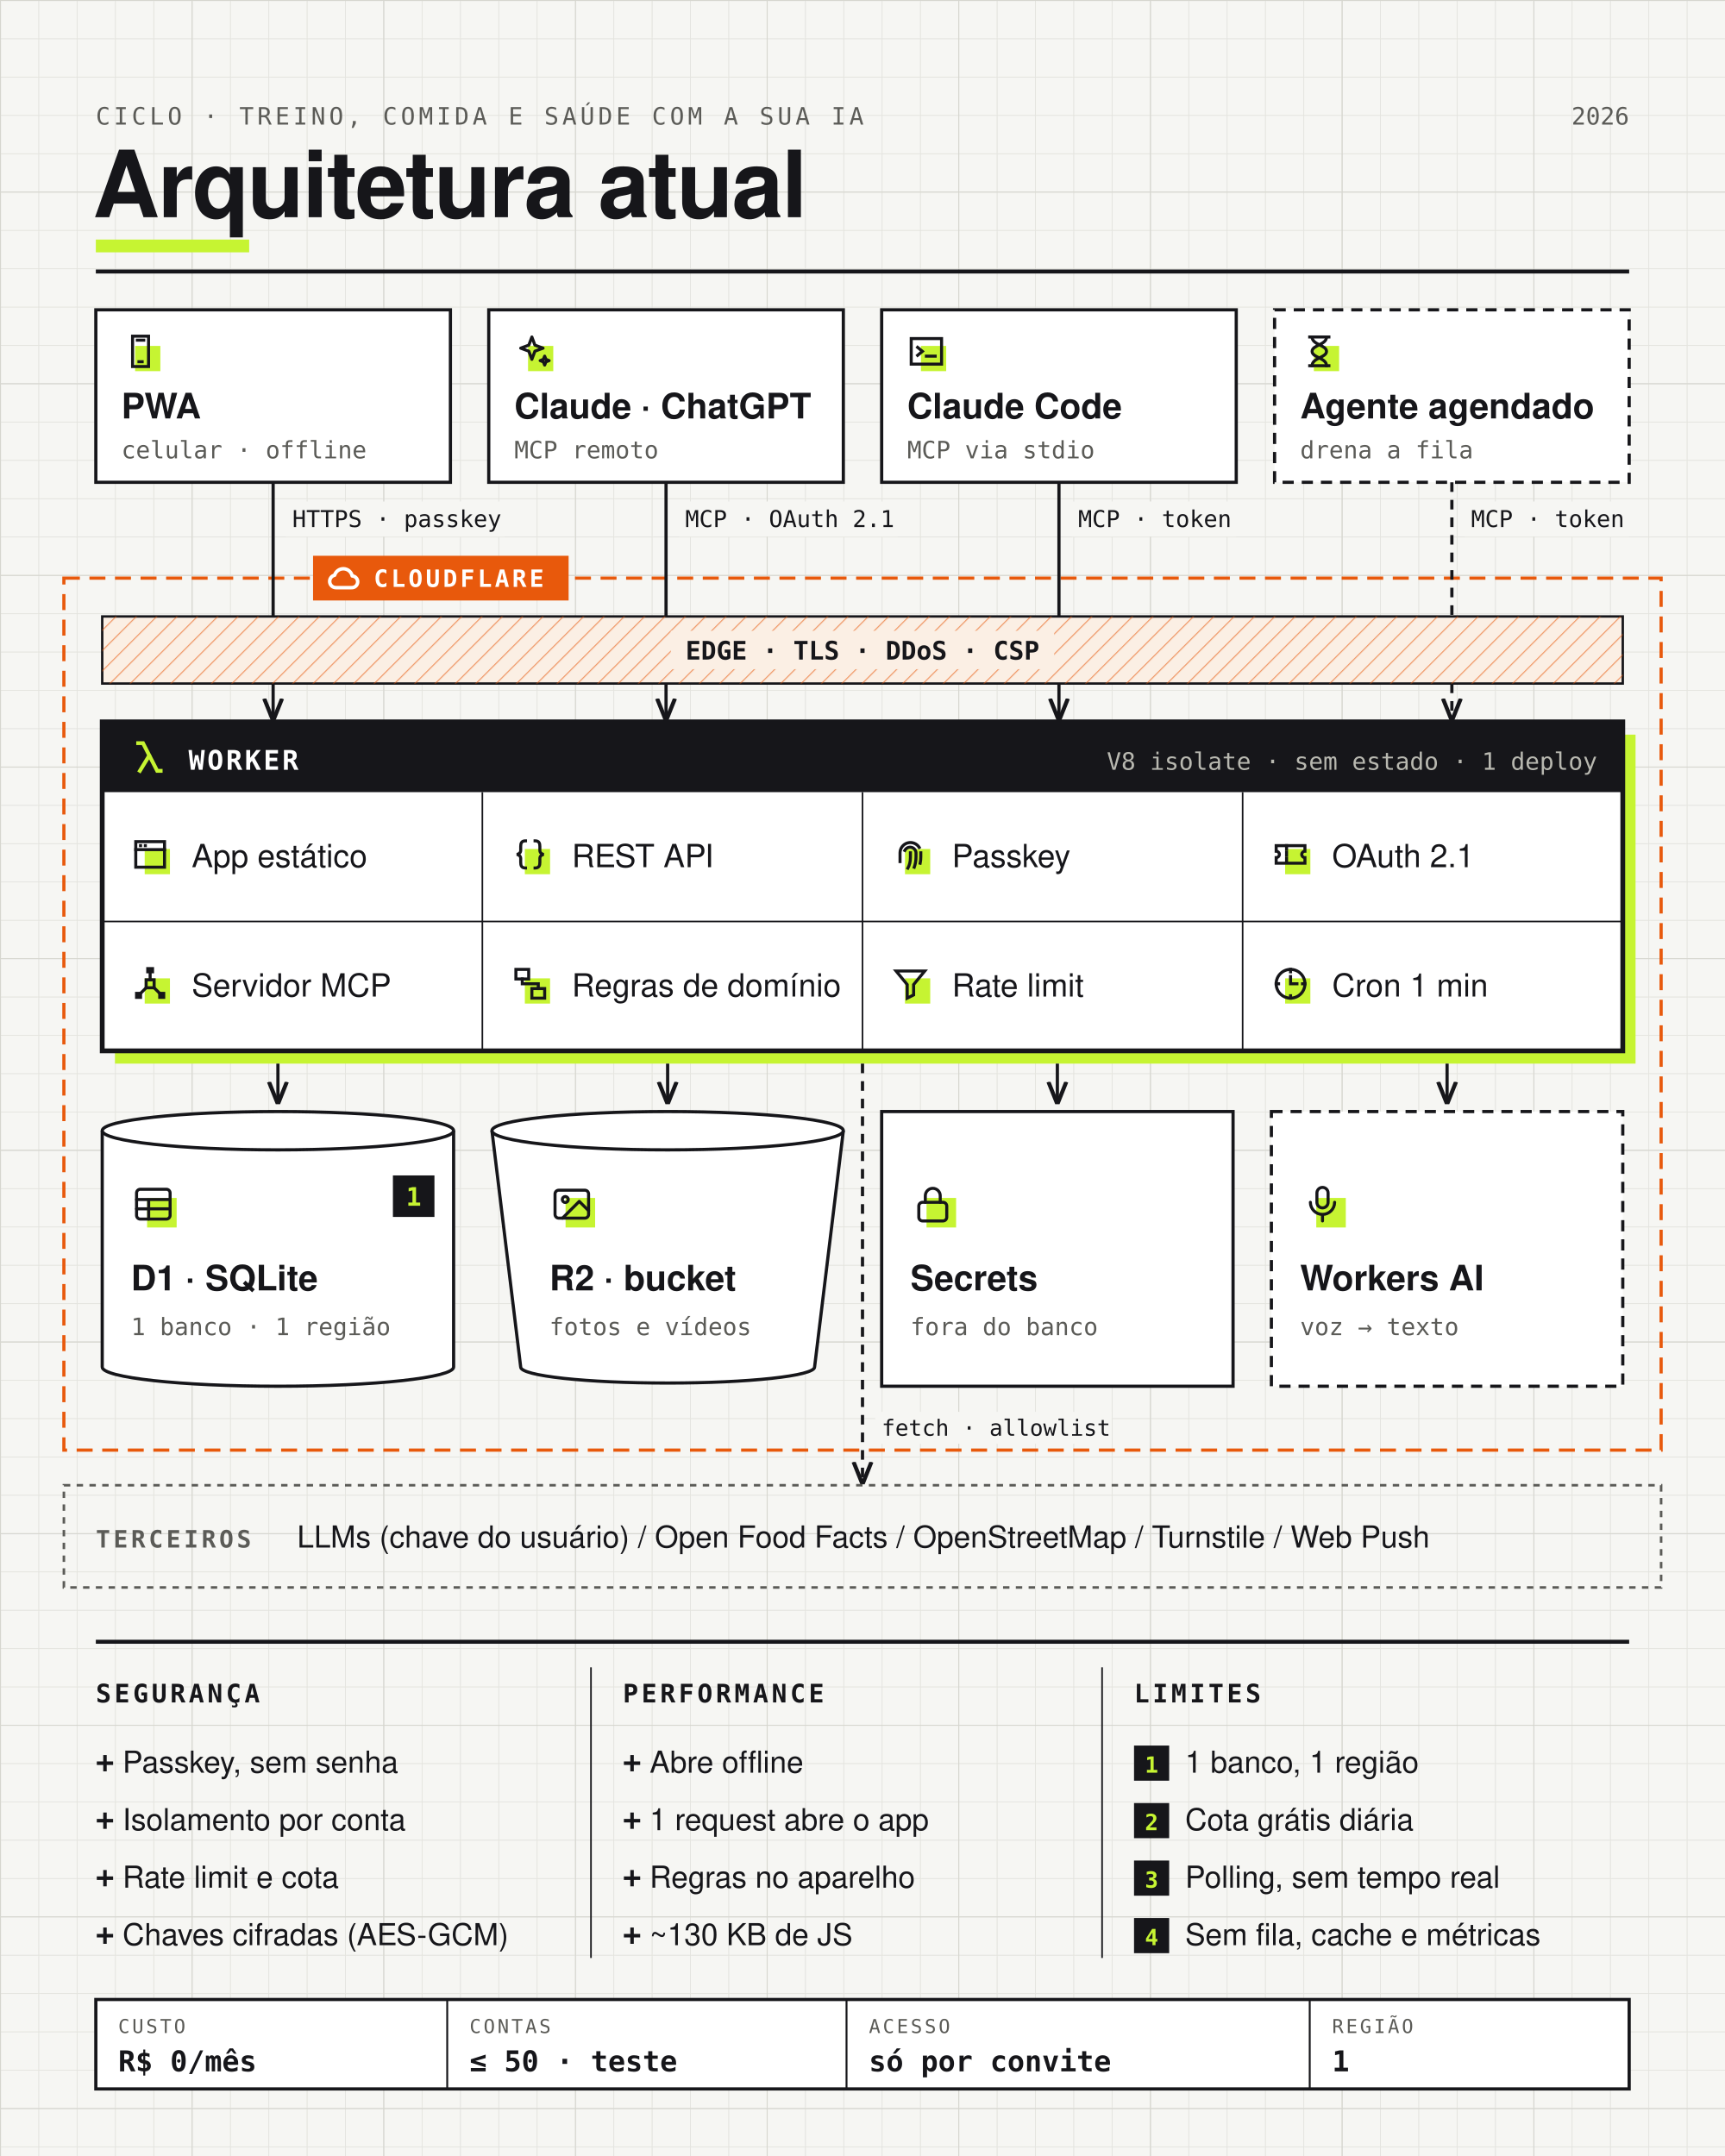
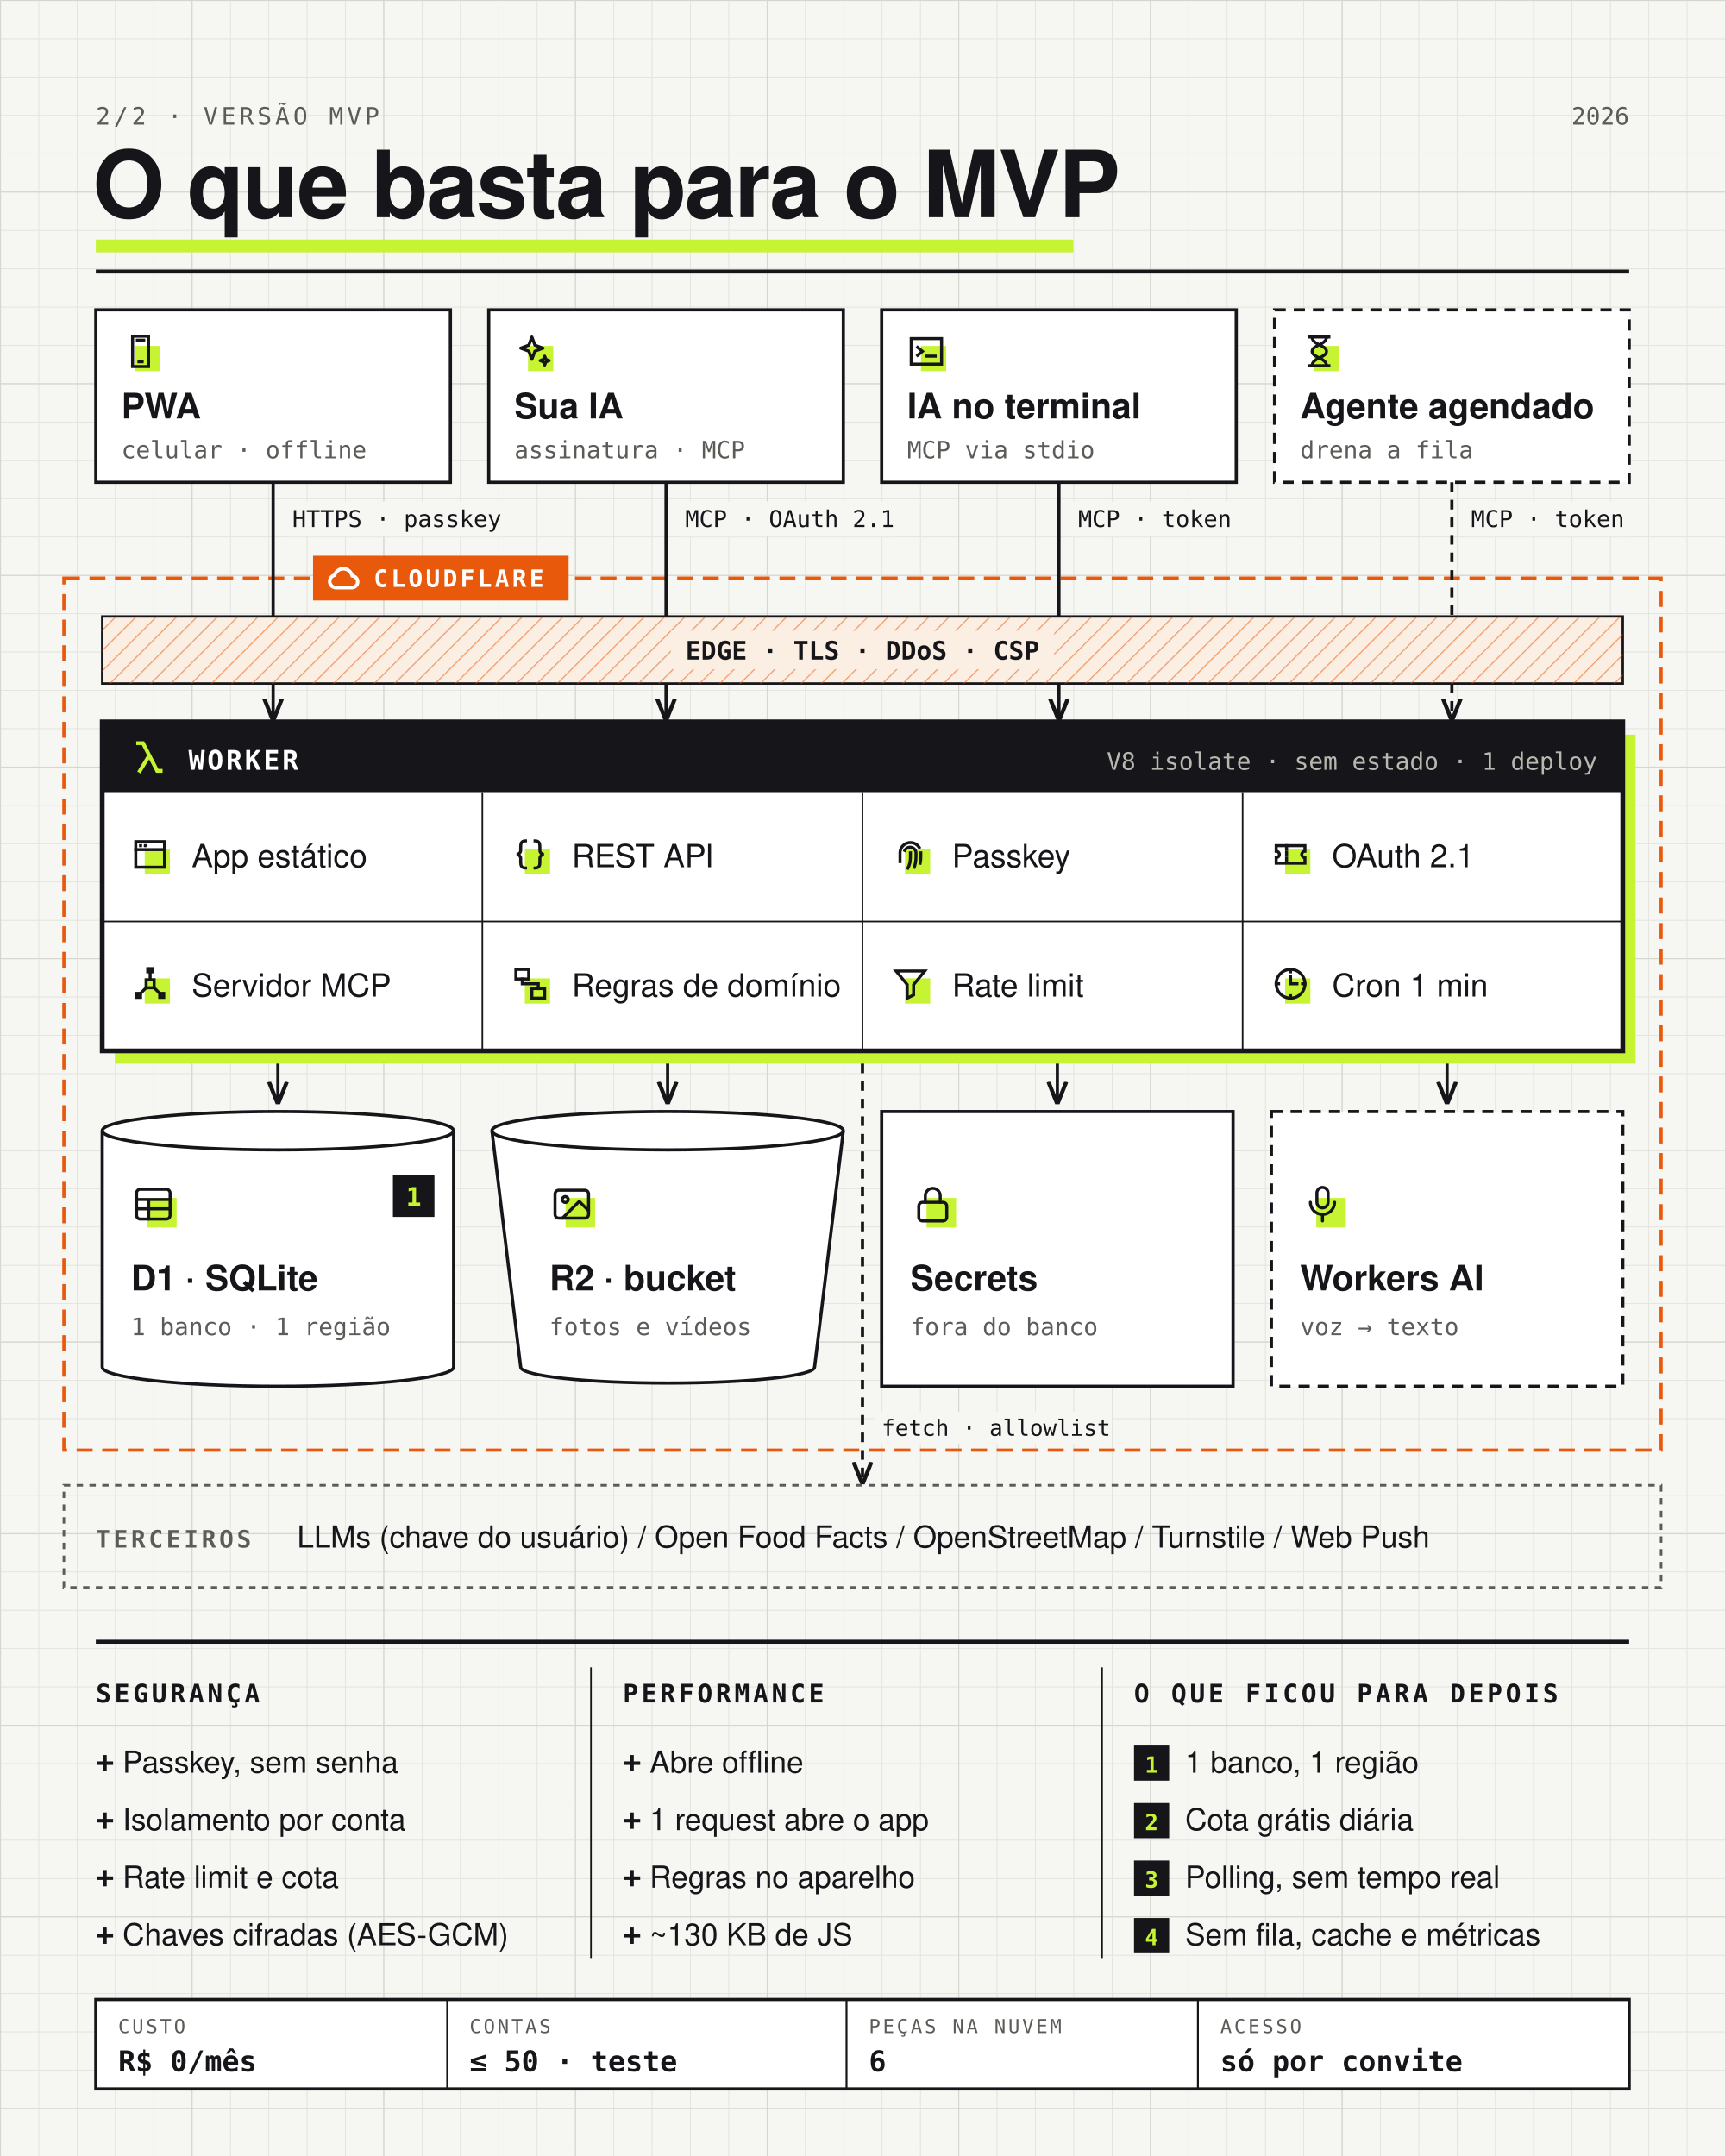
<svg xmlns="http://www.w3.org/2000/svg" viewBox="0 0 1080 1350" width="1080" height="1350" font-family="'IBM Plex Sans', -apple-system, Helvetica, Arial, sans-serif">
  <defs>
    <pattern id="g" width="24" height="24" patternUnits="userSpaceOnUse">
      <path d="M24 0H0V24" fill="none" stroke="#E4E4DE" stroke-width="1" />
    </pattern>
    <pattern id="G" width="120" height="120" patternUnits="userSpaceOnUse">
      <path d="M120 0H0V120" fill="none" stroke="#D6D6CF" stroke-width="1.2" />
    </pattern>
    <pattern id="h" width="9" height="9" patternUnits="userSpaceOnUse" patternTransform="rotate(45)">
      <path d="M0 0V9" stroke="#E8590C" stroke-width="1.4" opacity=".55" />
    </pattern>
    <marker id="ar" viewBox="0 0 10 10" refX="9" refY="5" markerWidth="7" markerHeight="7" orient="auto">
      <path d="M0 1 L10 5 L0 9" fill="none" stroke="#16161A" stroke-width="1.8" />
    </marker>
  </defs>
  <rect width="1080" height="1350" fill="#F6F6F3" />
  <rect width="1080" height="1350" fill="url(#g)" />
  <rect width="1080" height="1350" fill="url(#G)" />
-   <text x="60" y="78" font-family="'IBM Plex Mono', ui-monospace, Menlo, monospace" font-size="15" letter-spacing="2.2" fill="#5B5B57">CICLO · TREINO, COMIDA E SAÚDE COM A SUA IA</text>
-   <text x="58" y="136" font-size="58" font-weight="600" fill="#16161A" letter-spacing="-1">Arquitetura atual</text>
-   <rect x="60" y="150" width="96" height="8" fill="#C6F432" />
+   <text x="60" y="78" font-family="'IBM Plex Mono', ui-monospace, Menlo, monospace" font-size="15" letter-spacing="2.2" fill="#5B5B57">2/2 · VERSÃO MVP</text>
+   <text x="58" y="136" font-size="58" font-weight="600" fill="#16161A" letter-spacing="-1" textLength="614.7" lengthAdjust="spacing">O que basta para o MVP</text>
+   <rect x="60" y="150" width="612" height="8" fill="#C6F432" />
  <text x="1020" y="78" text-anchor="end" font-family="'IBM Plex Mono', ui-monospace, Menlo, monospace" font-size="15" fill="#5B5B57">2026</text>
  <path d="M60 170H1020" stroke="#16161A" stroke-width="2.5" />
  <rect x="60" y="194" width="222" height="108" fill="#FFFFFF" stroke="#16161A" stroke-width="2" />
  <rect x="84.6" y="216.6" width="15.8" height="15.8" fill="#C6F432" />
  <g transform="translate(76 208) scale(1)" fill="none" stroke="#16161A" stroke-width="1.90" stroke-linecap="square" stroke-linejoin="miter">
    <path d="M7 2.5h10v19H7z" />
    <path d="M11 18.5h2M10 5h4" />
  </g>
  <text x="76" y="262" font-size="22" font-weight="600" fill="#16161A">PWA</text>
  <text x="76" y="287" font-family="'IBM Plex Mono', ui-monospace, Menlo, monospace" font-size="15" fill="#5B5B57">celular · offline</text>
  <rect x="306" y="194" width="222" height="108" fill="#FFFFFF" stroke="#16161A" stroke-width="2" />
  <rect x="330.6" y="216.6" width="15.8" height="15.8" fill="#C6F432" />
  <g transform="translate(322 208) scale(1)" fill="none" stroke="#16161A" stroke-width="1.90" stroke-linecap="round" stroke-linejoin="round">
    <path d="M11 3l1.9 5.1L18 10l-5.1 1.9L11 17l-1.9-5.1L4 10l5.1-1.9z" />
    <path d="M19 15l.8 2 2 .8-2 .8-.8 2-.8-2-2-.8 2-.8z" />
  </g>
-   <text x="322" y="262" font-size="22" font-weight="600" fill="#16161A">Claude · ChatGPT</text>
-   <text x="322" y="287" font-family="'IBM Plex Mono', ui-monospace, Menlo, monospace" font-size="15" fill="#5B5B57">MCP remoto</text>
+   <text x="322" y="262" font-size="22" font-weight="600" fill="#16161A">Sua IA</text>
+   <text x="322" y="287" font-family="'IBM Plex Mono', ui-monospace, Menlo, monospace" font-size="15" fill="#5B5B57">assinatura · MCP</text>
  <rect x="552" y="194" width="222" height="108" fill="#FFFFFF" stroke="#16161A" stroke-width="2" />
  <rect x="576.6" y="216.6" width="15.8" height="15.8" fill="#C6F432" />
  <g transform="translate(568 208) scale(1)" fill="none" stroke="#16161A" stroke-width="1.90" stroke-linecap="square" stroke-linejoin="miter">
    <path d="M2.5 4h19v16h-19z" />
    <path d="M6.5 9.5l3 2.5-3 2.5M12 15h5.5" />
  </g>
-   <text x="568" y="262" font-size="22" font-weight="600" fill="#16161A">Claude Code</text>
+   <text x="568" y="262" font-size="22" font-weight="600" fill="#16161A">IA no terminal</text>
  <text x="568" y="287" font-family="'IBM Plex Mono', ui-monospace, Menlo, monospace" font-size="15" fill="#5B5B57">MCP via stdio</text>
  <rect x="798" y="194" width="222" height="108" fill="#FFFFFF" stroke="#16161A" stroke-width="2" stroke-dasharray="7 5" />
  <rect x="822.6" y="216.6" width="15.8" height="15.8" fill="#C6F432" />
  <g transform="translate(814 208) scale(1)" fill="none" stroke="#16161A" stroke-width="1.90" stroke-linecap="square" stroke-linejoin="miter">
    <path d="M6 3h12M6 21h12" />
    <path d="M7.5 3c0 5 9 5 9 9s-9 4-9 9M16.5 3c0 5-9 5-9 9s9 4 9 9" />
  </g>
  <text x="814" y="262" font-size="22" font-weight="600" fill="#16161A">Agente agendado</text>
  <text x="814" y="287" font-family="'IBM Plex Mono', ui-monospace, Menlo, monospace" font-size="15" fill="#5B5B57">drena a fila</text>
  <rect x="40" y="362" width="1000" height="546" fill="none" stroke="#E8590C" stroke-width="2" stroke-dasharray="10 6" />
  <rect x="196" y="348" width="160" height="28" fill="#E8590C" />
  <g transform="translate(204 351) scale(0.9167)" fill="none" stroke="#FFFFFF" stroke-width="2.40" stroke-linecap="round" stroke-linejoin="round">
    <path d="M7 18.5h10.5a4 4 0 0 0 .5-8A6.2 6.2 0 0 0 6 10a4.3 4.3 0 0 0 1 8.5z" />
  </g>
  <text x="234" y="367.5" font-family="'IBM Plex Mono', ui-monospace, Menlo, monospace" font-size="15" font-weight="700" letter-spacing="1.8" fill="#FFFFFF">CLOUDFLARE</text>
  <path d="M171.0 302 V386" stroke="#16161A" stroke-width="2" />
  <path d="M171.0 428 V450" stroke="#16161A" stroke-width="2" marker-end="url(#ar)" />
  <rect x="179.0" y="314" width="137" height="22" fill="#F6F6F3" />
  <text x="183.0" y="330" font-family="'IBM Plex Mono', ui-monospace, Menlo, monospace" font-size="14.5" fill="#16161A">HTTPS · passkey</text>
  <path d="M417.0 302 V386" stroke="#16161A" stroke-width="2" />
  <path d="M417.0 428 V450" stroke="#16161A" stroke-width="2" marker-end="url(#ar)" />
  <rect x="425.0" y="314" width="137" height="22" fill="#F6F6F3" />
  <text x="429.0" y="330" font-family="'IBM Plex Mono', ui-monospace, Menlo, monospace" font-size="14.5" fill="#16161A">MCP · OAuth 2.1</text>
  <path d="M663.0 302 V386" stroke="#16161A" stroke-width="2" />
  <path d="M663.0 428 V450" stroke="#16161A" stroke-width="2" marker-end="url(#ar)" />
  <rect x="671.0" y="314" width="103" height="22" fill="#F6F6F3" />
  <text x="675.0" y="330" font-family="'IBM Plex Mono', ui-monospace, Menlo, monospace" font-size="14.5" fill="#16161A">MCP · token</text>
  <path d="M909.0 302 V386" stroke="#16161A" stroke-width="2" stroke-dasharray="6 5" />
  <path d="M909.0 428 V450" stroke="#16161A" stroke-width="2" marker-end="url(#ar)" stroke-dasharray="6 5" />
  <rect x="917.0" y="314" width="103" height="22" fill="#F6F6F3" />
  <text x="921.0" y="330" font-family="'IBM Plex Mono', ui-monospace, Menlo, monospace" font-size="14.5" fill="#16161A">MCP · token</text>
  <rect x="64" y="386" width="952" height="42" fill="#FBEFE4" stroke="#16161A" stroke-width="1.5" />
  <rect x="64" y="386" width="952" height="42" fill="url(#h)" />
  <rect x="420" y="395" width="240" height="24" fill="#FBEFE4" />
  <text x="540" y="413" text-anchor="middle" font-family="'IBM Plex Mono', ui-monospace, Menlo, monospace" font-size="16" font-weight="700" fill="#16161A">EDGE · TLS · DDoS · CSP</text>
  <rect x="72" y="460" width="952" height="206" fill="#C6F432" />
  <rect x="64" y="452" width="952" height="206" fill="#FFFFFF" stroke="#16161A" stroke-width="3" />
  <rect x="64" y="452" width="952" height="44" fill="#16161A" />
  <g transform="translate(80 461) scale(1.0833)" fill="none" stroke="#C6F432" stroke-width="2.22" stroke-linecap="square" stroke-linejoin="miter">
    <path d="M6 4h2.8L17 20h2" />
    <path d="M12.2 11.5 7 20" />
  </g>
  <text x="118" y="482" font-family="'IBM Plex Mono', ui-monospace, Menlo, monospace" font-size="17" font-weight="700" letter-spacing="1.5" fill="#FFFFFF">WORKER</text>
  <text x="1000" y="482" text-anchor="end" font-family="'IBM Plex Mono', ui-monospace, Menlo, monospace" font-size="15" fill="#B8B8B0">V8 isolate · sem estado · 1 deploy</text>
  <rect x="90.6" y="531.6" width="15.8" height="15.8" fill="#C6F432" />
  <g transform="translate(82.0 523) scale(1)" fill="none" stroke="#16161A" stroke-width="1.90" stroke-linecap="square" stroke-linejoin="miter">
    <path d="M3 4h18v16H3z" />
    <path d="M3 9h18M6 6.5h0M9 6.5h0" />
  </g>
  <text x="120.0" y="543" font-size="20" font-weight="500" fill="#16161A">App estático</text>
  <path d="M302.0 496 V577" stroke="#16161A" stroke-width="1" />
  <rect x="328.6" y="531.6" width="15.8" height="15.8" fill="#C6F432" />
  <g transform="translate(320.0 523) scale(1)" fill="none" stroke="#16161A" stroke-width="1.90" stroke-linecap="square" stroke-linejoin="miter">
    <path d="M9 3.5C6.5 3.5 6 5 6 7v2.5c0 1.3-1 2.3-2.5 2.5 1.5.2 2.5 1.2 2.5 2.5V17c0 2 .5 3.5 3 3.5" />
    <path d="M15 3.5c2.5 0 3 1.5 3 3.5v2.5c0 1.3 1 2.3 2.5 2.5-1.5.2-2.5 1.2-2.5 2.5V17c0 2-.5 3.5-3 3.5" />
  </g>
  <text x="358.0" y="543" font-size="20" font-weight="500" fill="#16161A">REST API</text>
  <path d="M540.0 496 V577" stroke="#16161A" stroke-width="1" />
  <rect x="566.6" y="531.6" width="15.8" height="15.8" fill="#C6F432" />
  <g transform="translate(558.0 523) scale(1)" fill="none" stroke="#16161A" stroke-width="1.90" stroke-linecap="square" stroke-linejoin="miter">
    <path d="M12 11v3c0 2.6-.6 4.8-1.6 6.6" />
    <path d="M8.5 9.5A3.7 3.7 0 0 1 15.5 11v2.5c0 2.4-.4 4.6-1.1 6.5" />
    <path d="M5.5 16.5V11a6.5 6.5 0 0 1 12-3.4" />
    <path d="M18.5 11v2.5c0 1.4-.1 2.7-.4 4" />
  </g>
  <text x="596.0" y="543" font-size="20" font-weight="500" fill="#16161A">Passkey</text>
  <path d="M778.0 496 V577" stroke="#16161A" stroke-width="1" />
  <rect x="804.6" y="531.6" width="15.8" height="15.8" fill="#C6F432" />
  <g transform="translate(796.0 523) scale(1)" fill="none" stroke="#16161A" stroke-width="1.90" stroke-linecap="square" stroke-linejoin="miter">
    <path d="M3 6.5h18V10a2 2 0 0 0 0 4v3.5H3V14a2 2 0 0 0 0-4z" />
    <path d="M9.5 6.5v11" stroke-dasharray="2 2" />
  </g>
  <text x="834.0" y="543" font-size="20" font-weight="500" fill="#16161A">OAuth 2.1</text>
  <rect x="90.6" y="612.6" width="15.8" height="15.8" fill="#C6F432" />
  <g transform="translate(82.0 604) scale(1)" fill="none" stroke="#16161A" stroke-width="1.90" stroke-linecap="square" stroke-linejoin="miter">
    <path d="M9.5 9.5h5v5h-5z" />
    <path d="M12 9.5V4M9.5 14.5 5 19M14.5 14.5 19 19" />
    <path d="M10.5 2.5h3v2h-3zM3.5 18h2.5v2.5H3.5zM18 18h2.5v2.5H18z" />
  </g>
  <text x="120.0" y="624" font-size="20" font-weight="500" fill="#16161A">Servidor MCP</text>
  <path d="M302.0 577 V658" stroke="#16161A" stroke-width="1" />
  <rect x="328.6" y="612.6" width="15.8" height="15.8" fill="#C6F432" />
  <g transform="translate(320.0 604) scale(1)" fill="none" stroke="#16161A" stroke-width="1.90" stroke-linecap="square" stroke-linejoin="miter">
    <path d="M3 3h8v6H3zM13 15h8v6h-8z" />
    <path d="M7 9v3h10v3" />
  </g>
  <text x="358.0" y="624" font-size="20" font-weight="500" fill="#16161A">Regras de domínio</text>
  <path d="M540.0 577 V658" stroke="#16161A" stroke-width="1" />
  <rect x="566.6" y="612.6" width="15.8" height="15.8" fill="#C6F432" />
  <g transform="translate(558.0 604) scale(1)" fill="none" stroke="#16161A" stroke-width="1.90" stroke-linecap="square" stroke-linejoin="miter">
    <path d="M3 4h18l-7 8.5V19l-4 2v-8.5z" />
  </g>
  <text x="596.0" y="624" font-size="20" font-weight="500" fill="#16161A">Rate limit</text>
  <path d="M778.0 577 V658" stroke="#16161A" stroke-width="1" />
  <rect x="804.6" y="612.6" width="15.8" height="15.8" fill="#C6F432" />
  <g transform="translate(796.0 604) scale(1)" fill="none" stroke="#16161A" stroke-width="1.90" stroke-linecap="square" stroke-linejoin="miter">
    <circle cx="12" cy="12" r="9" />
    <path d="M12 7.5V12h4" />
    <path d="M12 3v1.5M21 12h-1.5M12 21v-1.5M3 12h1.5" />
  </g>
  <text x="834.0" y="624" font-size="20" font-weight="500" fill="#16161A">Cron 1 min</text>
  <path d="M64 577 H1016" stroke="#16161A" stroke-width="1" />
  <path d="M174.0 666 V690" stroke="#16161A" stroke-width="2" marker-end="url(#ar)" />
  <path d="M418.0 666 V690" stroke="#16161A" stroke-width="2" marker-end="url(#ar)" />
  <path d="M662.0 666 V690" stroke="#16161A" stroke-width="2" marker-end="url(#ar)" />
  <path d="M906.0 666 V690" stroke="#16161A" stroke-width="2" marker-end="url(#ar)" />
  <path d="M64 708 v148 a110.0 12 0 0 0 220 0 v-148" fill="#FFFFFF" stroke="#16161A" stroke-width="2" />
  <ellipse cx="174.0" cy="708" rx="110.0" ry="12" fill="#FFFFFF" stroke="#16161A" stroke-width="2" />
  <path d="M308 708 L326 856 a92.0 10 0 0 0 184 0 L528 708" fill="#FFFFFF" stroke="#16161A" stroke-width="2" />
  <ellipse cx="418.0" cy="708" rx="110.0" ry="12" fill="#FFFFFF" stroke="#16161A" stroke-width="2" />
  <rect x="552" y="696" width="220" height="172" fill="#FFFFFF" stroke="#16161A" stroke-width="2" />
  <rect x="796" y="696" width="220" height="172" fill="#FFFFFF" stroke="#16161A" stroke-width="2" stroke-dasharray="7 5" />
  <rect x="92.1" y="750.1" width="18.5" height="18.5" fill="#C6F432" />
  <g transform="translate(82 740) scale(1.1667)" fill="none" stroke="#16161A" stroke-width="1.63" stroke-linecap="round" stroke-linejoin="round">
    <rect x="3" y="4" width="18" height="16" rx="2" />
    <path d="M3 9.5h18M3 14.5h18M9.5 9.5V20" />
  </g>
  <text x="82" y="808" font-size="22" font-weight="600" fill="#16161A">D1 · SQLite</text>
  <text x="82" y="836" font-family="'IBM Plex Mono', ui-monospace, Menlo, monospace" font-size="15" fill="#5B5B57">1 banco · 1 região</text>
  <rect x="354.1" y="750.1" width="18.5" height="18.5" fill="#C6F432" />
  <g transform="translate(344 740) scale(1.1667)" fill="none" stroke="#16161A" stroke-width="1.63" stroke-linecap="round" stroke-linejoin="round">
    <rect x="3" y="4.5" width="18" height="15" rx="2" />
    <circle cx="8.5" cy="9.5" r="1.6" />
    <path d="m21 15.5-5-5-9 9" />
  </g>
  <text x="344" y="808" font-size="22" font-weight="600" fill="#16161A">R2 · bucket</text>
  <text x="344" y="836" font-family="'IBM Plex Mono', ui-monospace, Menlo, monospace" font-size="15" fill="#5B5B57">fotos e vídeos</text>
  <rect x="580.1" y="750.1" width="18.5" height="18.5" fill="#C6F432" />
  <g transform="translate(570 740) scale(1.1667)" fill="none" stroke="#16161A" stroke-width="1.63" stroke-linecap="round" stroke-linejoin="round">
    <rect x="4.5" y="11" width="15" height="10" rx="2" />
    <path d="M8 11V7.5a4 4 0 0 1 8 0V11" />
  </g>
  <text x="570" y="808" font-size="22" font-weight="600" fill="#16161A">Secrets</text>
  <text x="570" y="836" font-family="'IBM Plex Mono', ui-monospace, Menlo, monospace" font-size="15" fill="#5B5B57">fora do banco</text>
  <rect x="824.1" y="750.1" width="18.5" height="18.5" fill="#C6F432" />
  <g transform="translate(814 740) scale(1.1667)" fill="none" stroke="#16161A" stroke-width="1.63" stroke-linecap="round" stroke-linejoin="round">
    <rect x="9" y="3" width="6" height="11" rx="3" />
    <path d="M5.5 11a6.5 6.5 0 0 0 13 0M12 17.5V21" />
  </g>
  <text x="814" y="808" font-size="22" font-weight="600" fill="#16161A">Workers AI</text>
  <text x="814" y="836" font-family="'IBM Plex Mono', ui-monospace, Menlo, monospace" font-size="15" fill="#5B5B57">voz → texto</text>
  <rect x="246" y="736" width="26" height="26" fill="#16161A" />
  <text x="259" y="755" text-anchor="middle" font-family="'IBM Plex Mono', ui-monospace, Menlo, monospace" font-size="16" font-weight="700" fill="#C6F432">1</text>
  <path d="M540.0 666 V928" stroke="#16161A" stroke-width="2" stroke-dasharray="6 5" marker-end="url(#ar)" />
  <rect x="548.0" y="884" width="148" height="20" fill="#F6F6F3" />
  <text x="552.0" y="899" font-family="'IBM Plex Mono', ui-monospace, Menlo, monospace" font-size="14" fill="#16161A">fetch · allowlist</text>
  <rect x="40" y="930" width="1000" height="64" fill="none" stroke="#5B5B57" stroke-width="1.6" stroke-dasharray="4 4" />
  <text x="60" y="969" font-family="'IBM Plex Mono', ui-monospace, Menlo, monospace" font-size="15" font-weight="700" letter-spacing="2" fill="#5B5B57">TERCEIROS</text>
  <text x="186" y="969" font-size="19" fill="#16161A">LLMs (chave do usuário) / Open Food Facts / OpenStreetMap / Turnstile / Web Push</text>
  <path d="M60 1028H1020" stroke="#16161A" stroke-width="2.5" />
  <text x="60.0" y="1066" font-family="'IBM Plex Mono', ui-monospace, Menlo, monospace" font-size="16" font-weight="700" letter-spacing="2" fill="#16161A">SEGURANÇA</text>
  <text x="60.0" y="1110" font-size="19" fill="#16161A">
    <tspan font-family="'IBM Plex Mono', ui-monospace, Menlo, monospace" font-weight="700">+</tspan>  Passkey, sem senha</text>
  <text x="60.0" y="1146" font-size="19" fill="#16161A">
    <tspan font-family="'IBM Plex Mono', ui-monospace, Menlo, monospace" font-weight="700">+</tspan>  Isolamento por conta</text>
  <text x="60.0" y="1182" font-size="19" fill="#16161A">
    <tspan font-family="'IBM Plex Mono', ui-monospace, Menlo, monospace" font-weight="700">+</tspan>  Rate limit e cota</text>
  <text x="60.0" y="1218" font-size="19" fill="#16161A">
    <tspan font-family="'IBM Plex Mono', ui-monospace, Menlo, monospace" font-weight="700">+</tspan>  Chaves cifradas (AES-GCM)</text>
  <path d="M370.0 1044 V1226" stroke="#16161A" stroke-width="1" />
  <text x="390.0" y="1066" font-family="'IBM Plex Mono', ui-monospace, Menlo, monospace" font-size="16" font-weight="700" letter-spacing="2" fill="#16161A">PERFORMANCE</text>
  <text x="390.0" y="1110" font-size="19" fill="#16161A">
    <tspan font-family="'IBM Plex Mono', ui-monospace, Menlo, monospace" font-weight="700">+</tspan>  Abre offline</text>
  <text x="390.0" y="1146" font-size="19" fill="#16161A">
    <tspan font-family="'IBM Plex Mono', ui-monospace, Menlo, monospace" font-weight="700">+</tspan>  1 request abre o app</text>
  <text x="390.0" y="1182" font-size="19" fill="#16161A">
    <tspan font-family="'IBM Plex Mono', ui-monospace, Menlo, monospace" font-weight="700">+</tspan>  Regras no aparelho</text>
  <text x="390.0" y="1218" font-size="19" fill="#16161A">
    <tspan font-family="'IBM Plex Mono', ui-monospace, Menlo, monospace" font-weight="700">+</tspan>  ~130 KB de JS</text>
  <path d="M690.0 1044 V1226" stroke="#16161A" stroke-width="1" />
-   <text x="710.0" y="1066" font-family="'IBM Plex Mono', ui-monospace, Menlo, monospace" font-size="16" font-weight="700" letter-spacing="2" fill="#16161A">LIMITES</text>
+   <text x="710.0" y="1066" font-family="'IBM Plex Mono', ui-monospace, Menlo, monospace" font-size="16" font-weight="700" letter-spacing="2" fill="#16161A">O QUE FICOU PARA DEPOIS</text>
  <rect x="710.0" y="1093" width="22" height="22" fill="#16161A" />
  <text x="721.0" y="1110" text-anchor="middle" font-family="'IBM Plex Mono', ui-monospace, Menlo, monospace" font-size="14" font-weight="700" fill="#C6F432">1</text>
  <text x="742.0" y="1110" font-size="19" fill="#16161A">1 banco, 1 região</text>
  <rect x="710.0" y="1129" width="22" height="22" fill="#16161A" />
  <text x="721.0" y="1146" text-anchor="middle" font-family="'IBM Plex Mono', ui-monospace, Menlo, monospace" font-size="14" font-weight="700" fill="#C6F432">2</text>
  <text x="742.0" y="1146" font-size="19" fill="#16161A">Cota grátis diária</text>
  <rect x="710.0" y="1165" width="22" height="22" fill="#16161A" />
  <text x="721.0" y="1182" text-anchor="middle" font-family="'IBM Plex Mono', ui-monospace, Menlo, monospace" font-size="14" font-weight="700" fill="#C6F432">3</text>
  <text x="742.0" y="1182" font-size="19" fill="#16161A">Polling, sem tempo real</text>
  <rect x="710.0" y="1201" width="22" height="22" fill="#16161A" />
  <text x="721.0" y="1218" text-anchor="middle" font-family="'IBM Plex Mono', ui-monospace, Menlo, monospace" font-size="14" font-weight="700" fill="#C6F432">4</text>
  <text x="742.0" y="1218" font-size="19" fill="#16161A">Sem fila, cache e métricas</text>
  <rect x="60" y="1252" width="960" height="56" fill="#FFFFFF" stroke="#16161A" stroke-width="2" />
  <text x="74" y="1273" font-family="'IBM Plex Mono', ui-monospace, Menlo, monospace" font-size="12" letter-spacing="1.5" fill="#5B5B57">CUSTO</text>
  <text x="74" y="1297" font-family="'IBM Plex Mono', ui-monospace, Menlo, monospace" font-size="18" font-weight="700" fill="#16161A">R$ 0/mês</text>
  <path d="M280 1252 V1308" stroke="#16161A" stroke-width="1.2" />
  <text x="294" y="1273" font-family="'IBM Plex Mono', ui-monospace, Menlo, monospace" font-size="12" letter-spacing="1.5" fill="#5B5B57">CONTAS</text>
  <text x="294" y="1297" font-family="'IBM Plex Mono', ui-monospace, Menlo, monospace" font-size="18" font-weight="700" fill="#16161A">≤ 50 · teste</text>
  <path d="M530 1252 V1308" stroke="#16161A" stroke-width="1.2" />
-   <text x="544" y="1273" font-family="'IBM Plex Mono', ui-monospace, Menlo, monospace" font-size="12" letter-spacing="1.5" fill="#5B5B57">ACESSO</text>
-   <text x="544" y="1297" font-family="'IBM Plex Mono', ui-monospace, Menlo, monospace" font-size="18" font-weight="700" fill="#16161A">só por convite</text>
-   <path d="M820 1252 V1308" stroke="#16161A" stroke-width="1.2" />
-   <text x="834" y="1273" font-family="'IBM Plex Mono', ui-monospace, Menlo, monospace" font-size="12" letter-spacing="1.5" fill="#5B5B57">REGIÃO</text>
-   <text x="834" y="1297" font-family="'IBM Plex Mono', ui-monospace, Menlo, monospace" font-size="18" font-weight="700" fill="#16161A">1</text>
+   <text x="544" y="1273" font-family="'IBM Plex Mono', ui-monospace, Menlo, monospace" font-size="12" letter-spacing="1.5" fill="#5B5B57">PEÇAS NA NUVEM</text>
+   <text x="544" y="1297" font-family="'IBM Plex Mono', ui-monospace, Menlo, monospace" font-size="18" font-weight="700" fill="#16161A">6</text>
+   <path d="M750 1252 V1308" stroke="#16161A" stroke-width="1.2" />
+   <text x="764" y="1273" font-family="'IBM Plex Mono', ui-monospace, Menlo, monospace" font-size="12" letter-spacing="1.5" fill="#5B5B57">ACESSO</text>
+   <text x="764" y="1297" font-family="'IBM Plex Mono', ui-monospace, Menlo, monospace" font-size="18" font-weight="700" fill="#16161A">só por convite</text>
</svg>
